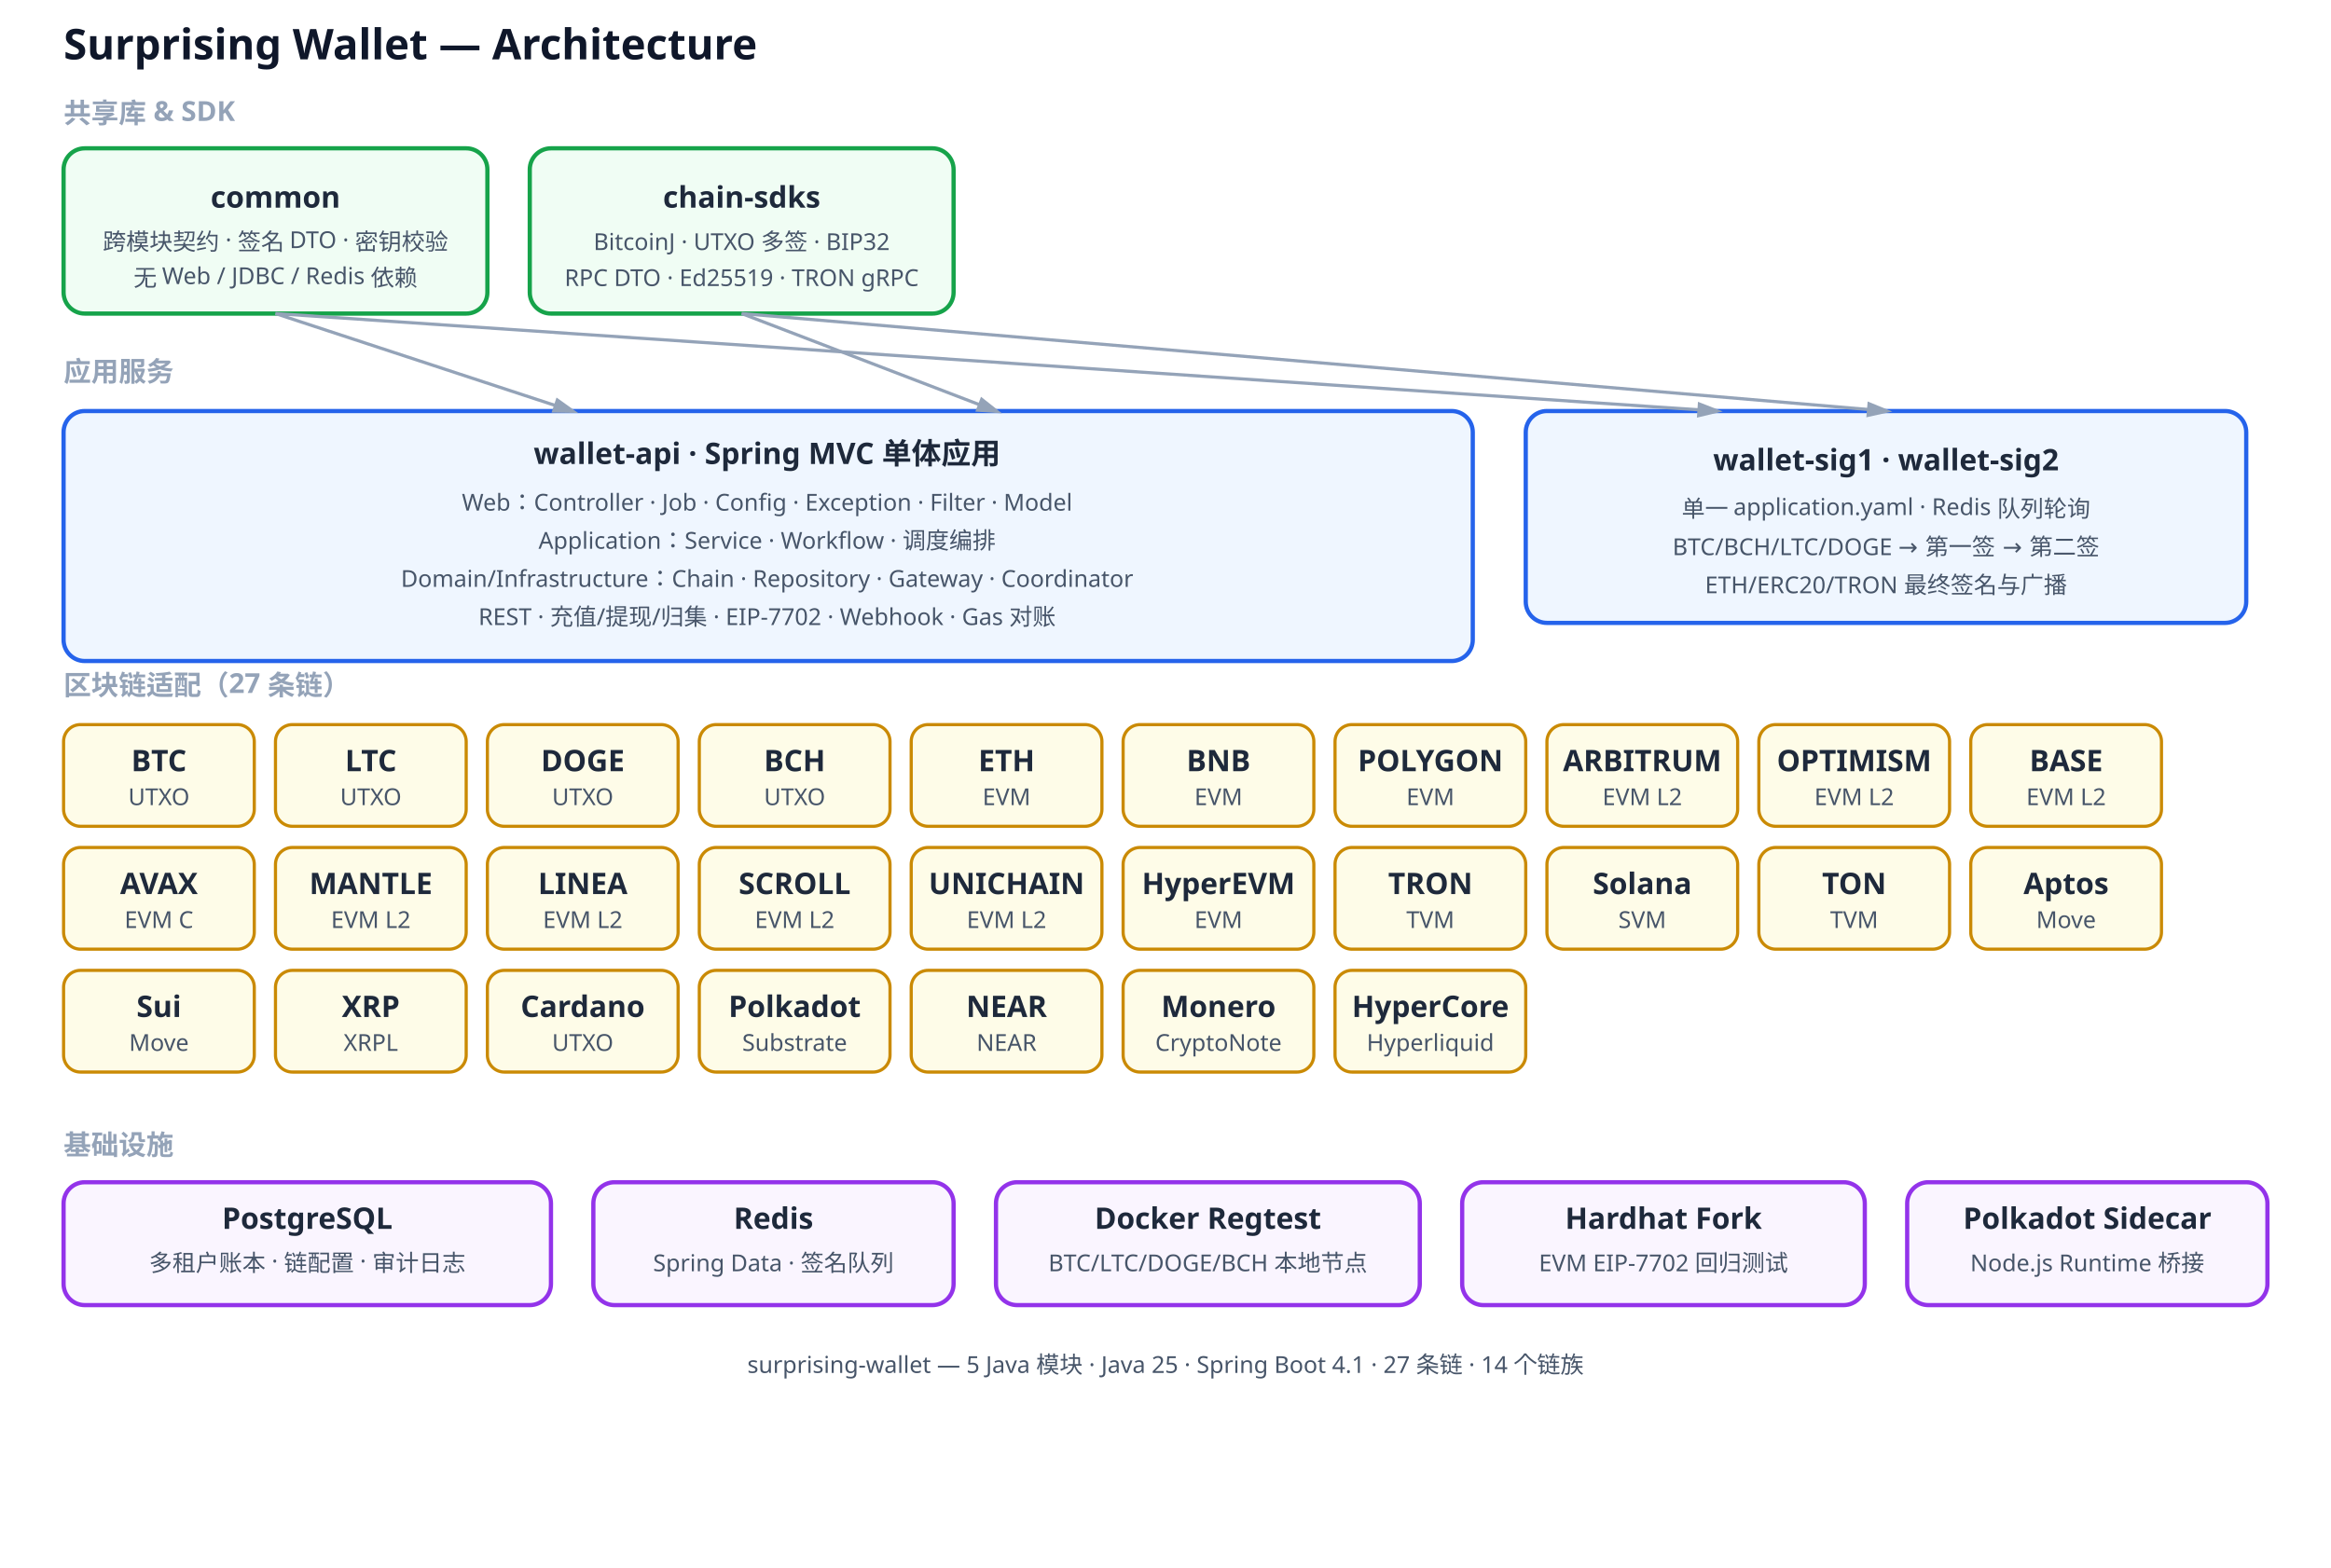
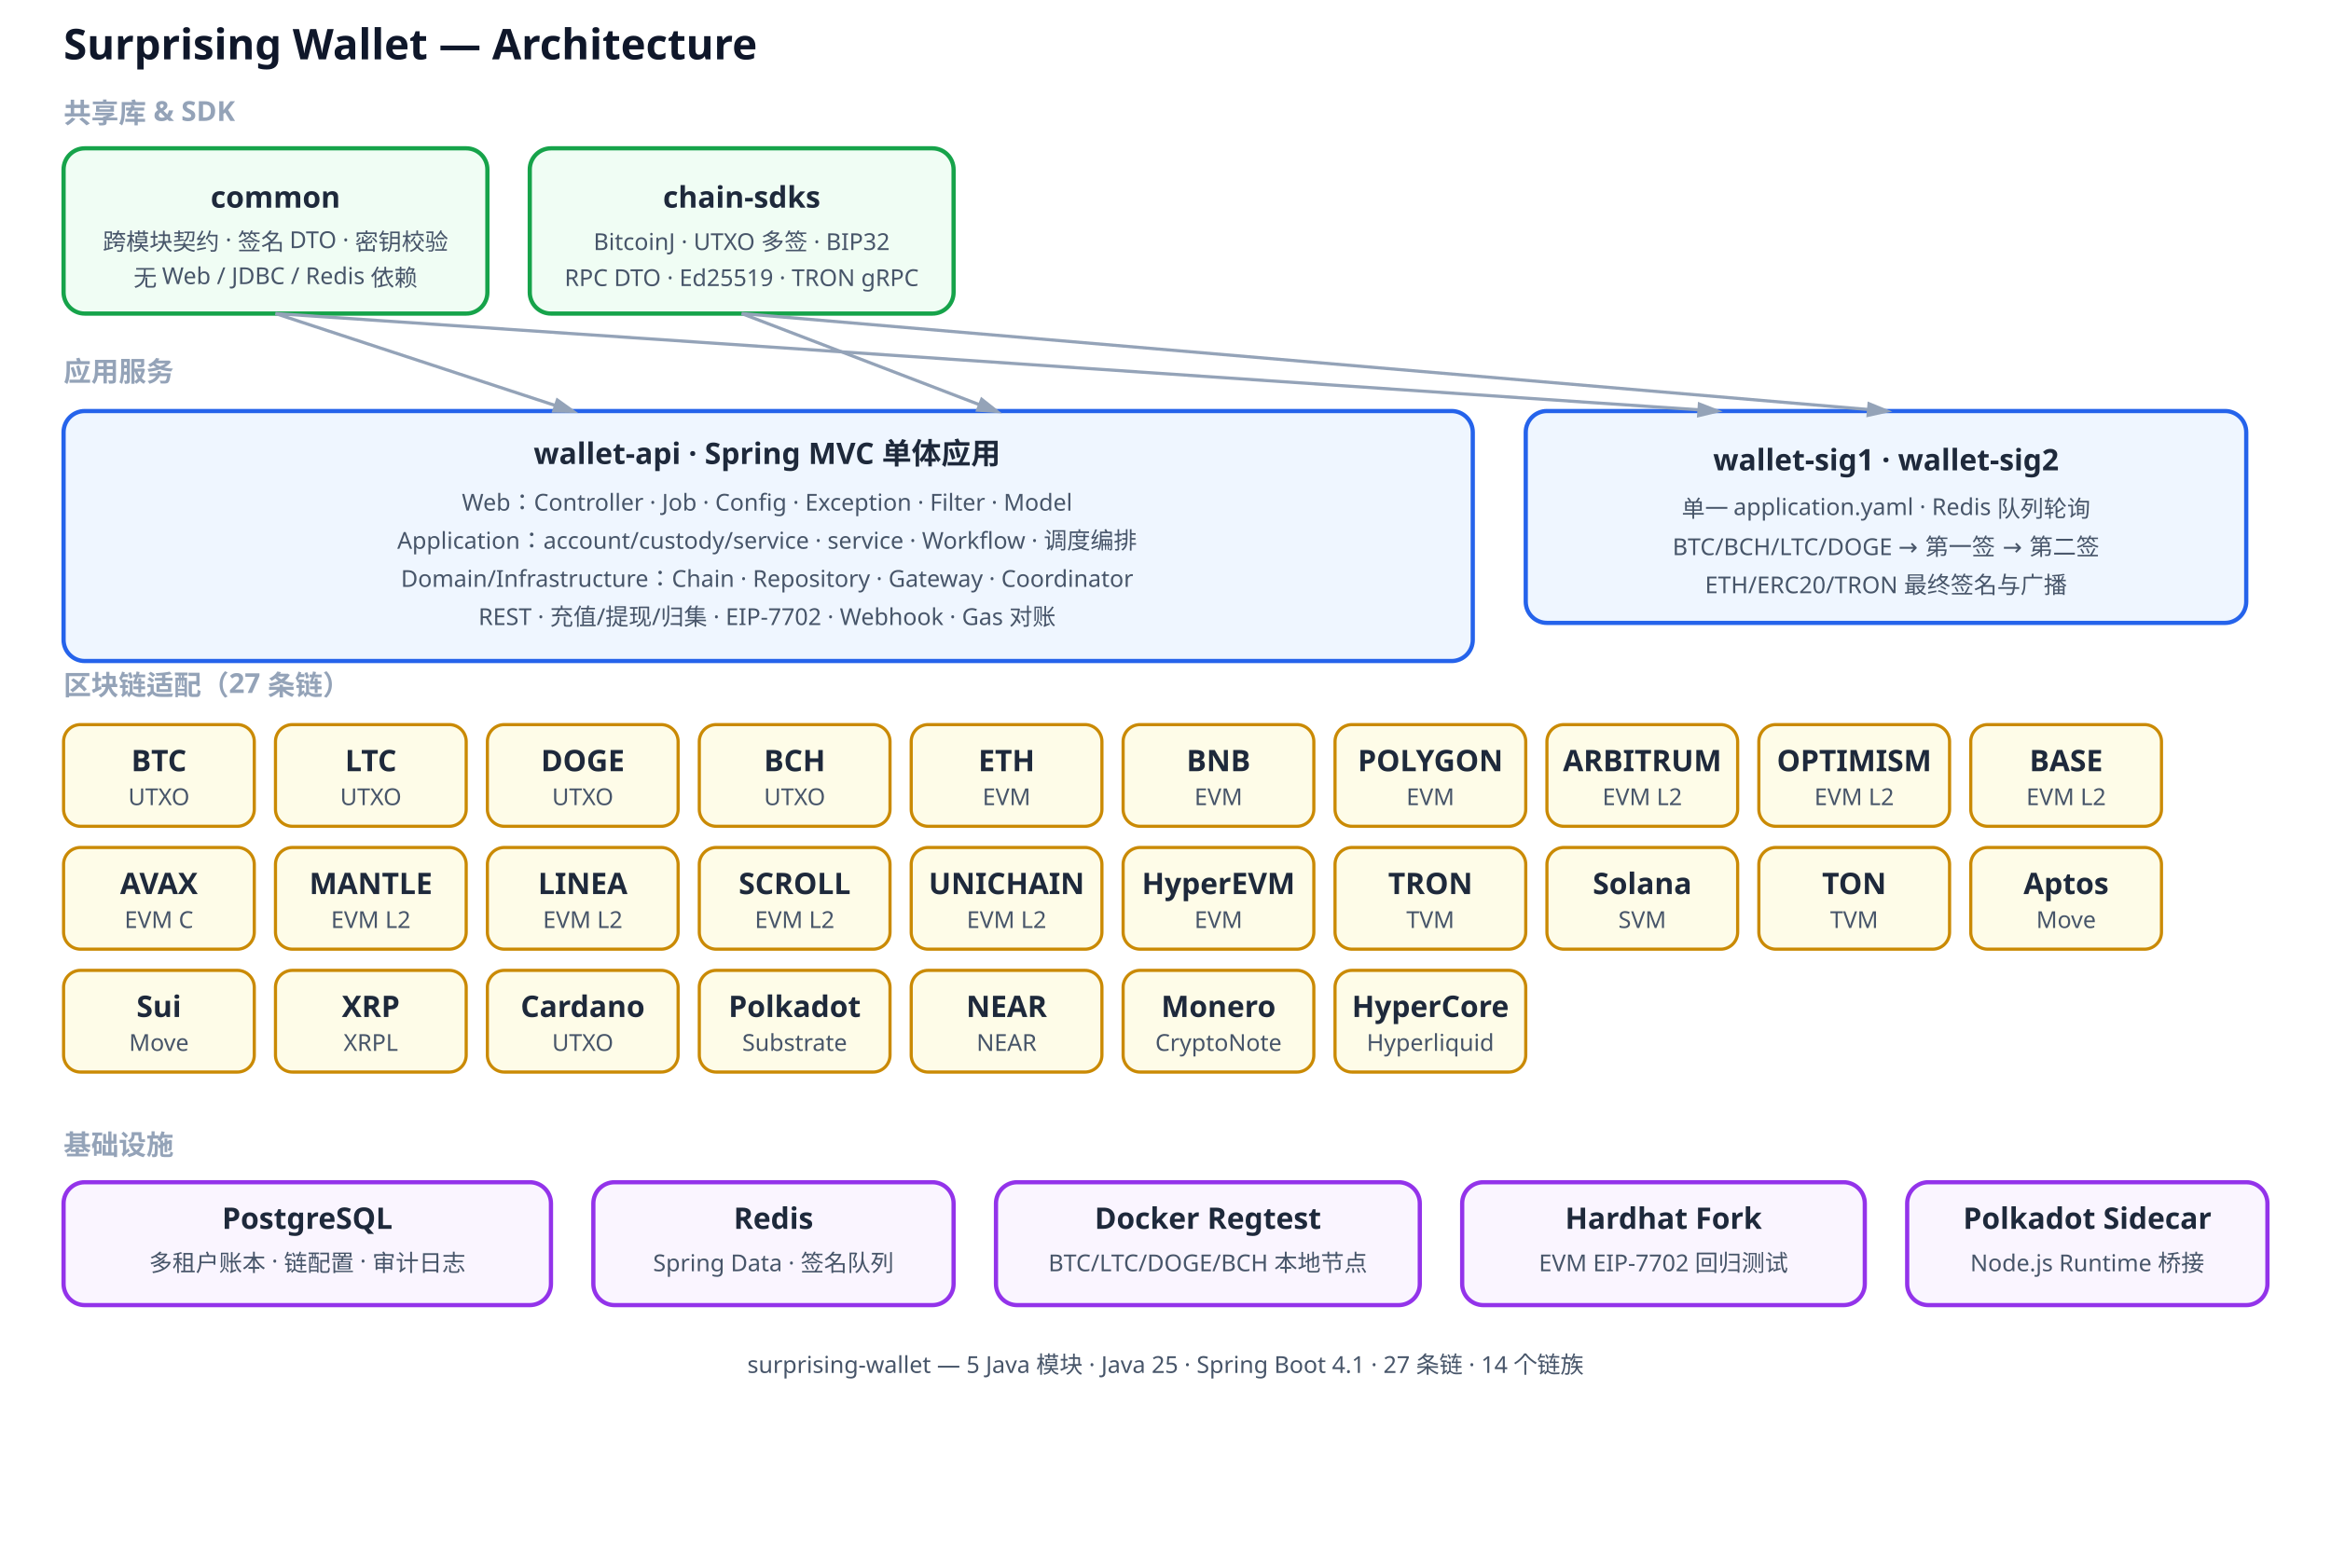
<svg xmlns="http://www.w3.org/2000/svg" width="1100" height="740" viewBox="0 0 1100 740">
  <style>
    .svc   { fill: #eff6ff; stroke: #2563eb; stroke-width: 2; rx: 10; }
    .lib   { fill: #f0fdf4; stroke: #16a34a; stroke-width: 2; rx: 10; }
    .chain { fill: #fefce8; stroke: #ca8a04; stroke-width: 1.5; rx: 8; }
    .infra { fill: #faf5ff; stroke: #9333ea; stroke-width: 2; rx: 10; }
    .label { font: 14px sans-serif; font-weight: 700; fill: #1e293b; }
    .desc  { font: 11px sans-serif; fill: #475569; }
    .title { font: 20px sans-serif; font-weight: 700; fill: #0f172a; }
    .sep   { font: 13px sans-serif; font-weight: 600; fill: #94a3b8; }
    .arrow { stroke: #94a3b8; stroke-width: 1.5; marker-end: url(#arr); }
  </style>
  <defs>
    <marker id="arr" markerWidth="8" markerHeight="8" refX="6" refY="2.5" orient="auto" markerUnits="strokeWidth">
      <path d="M0,0 L0,5 L8,2.5 z" fill="#94a3b8" />
    </marker>
  </defs>
  <text x="30" y="28" class="title">Surprising Wallet —  Architecture</text>
  <text x="30" y="58" class="sep"> 共享库 &amp; SDK</text>
  <rect x="30" y="70" width="200" height="78" class="lib" />
  <text x="130" y="98" text-anchor="middle" class="label">common</text>
  <text x="130" y="118" text-anchor="middle" class="desc">跨模块契约 · 签名 DTO · 密钥校验</text>
  <text x="130" y="135" text-anchor="middle" class="desc">无 Web / JDBC / Redis 依赖</text>
  <rect x="250" y="70" width="200" height="78" class="lib" />
  <text x="350" y="98" text-anchor="middle" class="label">chain-sdks</text>
  <text x="350" y="118" text-anchor="middle" class="desc">BitcoinJ · UTXO 多签 · BIP32</text>
  <text x="350" y="135" text-anchor="middle" class="desc">RPC DTO · Ed25519 · TRON gRPC</text>
  <text x="30" y="180" class="sep"> 应用服务</text>
  <rect x="30" y="194" width="665" height="118" class="svc" />
  <text x="362" y="219" text-anchor="middle" class="label">wallet-api · Spring MVC 单体应用</text>
  <text x="362" y="241" text-anchor="middle" class="desc">Web：Controller · Job · Config · Exception · Filter · Model</text>
-   <text x="362" y="259" text-anchor="middle" class="desc">Application：Service · Workflow · 调度编排</text>
+   <text x="362" y="259" text-anchor="middle" class="desc">Application：account/custody/service · service · Workflow · 调度编排</text>
  <text x="362" y="277" text-anchor="middle" class="desc">Domain/Infrastructure：Chain · Repository · Gateway · Coordinator</text>
  <text x="362" y="295" text-anchor="middle" class="desc">REST · 充值/提现/归集 · EIP-7702 · Webhook · Gas 对账</text>
  <rect x="720" y="194" width="340" height="100" class="svc" />
  <text x="890" y="222" text-anchor="middle" class="label">wallet-sig1 · wallet-sig2</text>
  <text x="890" y="244" text-anchor="middle" class="desc">单一 application.yaml · Redis 队列轮询</text>
  <text x="890" y="262" text-anchor="middle" class="desc">BTC/BCH/LTC/DOGE → 第一签 → 第二签</text>
  <text x="890" y="280" text-anchor="middle" class="desc">ETH/ERC20/TRON 最终签名与广播</text>
  <line x1="130" y1="148" x2="270" y2="194" class="arrow" />
  <line x1="350" y1="148" x2="470" y2="194" class="arrow" />
  <line x1="130" y1="148" x2="810" y2="194" class="arrow" />
  <line x1="350" y1="148" x2="890" y2="194" class="arrow" />
  <text x="30" y="328" class="sep"> 区块链适配（27 条链）</text>
  <rect x="30" y="342" width="90" height="48" class="chain" />
  <text x="75" y="364" text-anchor="middle" class="label">BTC</text>
  <text x="75" y="380" text-anchor="middle" class="desc">UTXO</text>
  <rect x="130" y="342" width="90" height="48" class="chain" />
  <text x="175" y="364" text-anchor="middle" class="label">LTC</text>
  <text x="175" y="380" text-anchor="middle" class="desc">UTXO</text>
  <rect x="230" y="342" width="90" height="48" class="chain" />
  <text x="275" y="364" text-anchor="middle" class="label">DOGE</text>
  <text x="275" y="380" text-anchor="middle" class="desc">UTXO</text>
  <rect x="330" y="342" width="90" height="48" class="chain" />
  <text x="375" y="364" text-anchor="middle" class="label">BCH</text>
  <text x="375" y="380" text-anchor="middle" class="desc">UTXO</text>
  <rect x="430" y="342" width="90" height="48" class="chain" />
  <text x="475" y="364" text-anchor="middle" class="label">ETH</text>
  <text x="475" y="380" text-anchor="middle" class="desc">EVM</text>
  <rect x="530" y="342" width="90" height="48" class="chain" />
  <text x="575" y="364" text-anchor="middle" class="label">BNB</text>
  <text x="575" y="380" text-anchor="middle" class="desc">EVM</text>
  <rect x="630" y="342" width="90" height="48" class="chain" />
  <text x="675" y="364" text-anchor="middle" class="label">POLYGON</text>
  <text x="675" y="380" text-anchor="middle" class="desc">EVM</text>
  <rect x="730" y="342" width="90" height="48" class="chain" />
  <text x="775" y="364" text-anchor="middle" class="label">ARBITRUM</text>
  <text x="775" y="380" text-anchor="middle" class="desc">EVM L2</text>
  <rect x="830" y="342" width="90" height="48" class="chain" />
  <text x="875" y="364" text-anchor="middle" class="label">OPTIMISM</text>
  <text x="875" y="380" text-anchor="middle" class="desc">EVM L2</text>
  <rect x="930" y="342" width="90" height="48" class="chain" />
  <text x="975" y="364" text-anchor="middle" class="label">BASE</text>
  <text x="975" y="380" text-anchor="middle" class="desc">EVM L2</text>
  <rect x="30" y="400" width="90" height="48" class="chain" />
  <text x="75" y="422" text-anchor="middle" class="label">AVAX</text>
  <text x="75" y="438" text-anchor="middle" class="desc">EVM C</text>
  <rect x="130" y="400" width="90" height="48" class="chain" />
  <text x="175" y="422" text-anchor="middle" class="label">MANTLE</text>
  <text x="175" y="438" text-anchor="middle" class="desc">EVM L2</text>
  <rect x="230" y="400" width="90" height="48" class="chain" />
  <text x="275" y="422" text-anchor="middle" class="label">LINEA</text>
  <text x="275" y="438" text-anchor="middle" class="desc">EVM L2</text>
  <rect x="330" y="400" width="90" height="48" class="chain" />
  <text x="375" y="422" text-anchor="middle" class="label">SCROLL</text>
  <text x="375" y="438" text-anchor="middle" class="desc">EVM L2</text>
  <rect x="430" y="400" width="90" height="48" class="chain" />
  <text x="475" y="422" text-anchor="middle" class="label">UNICHAIN</text>
  <text x="475" y="438" text-anchor="middle" class="desc">EVM L2</text>
  <rect x="530" y="400" width="90" height="48" class="chain" />
  <text x="575" y="422" text-anchor="middle" class="label">HyperEVM</text>
  <text x="575" y="438" text-anchor="middle" class="desc">EVM</text>
  <rect x="630" y="400" width="90" height="48" class="chain" />
  <text x="675" y="422" text-anchor="middle" class="label">TRON</text>
  <text x="675" y="438" text-anchor="middle" class="desc">TVM</text>
  <rect x="730" y="400" width="90" height="48" class="chain" />
  <text x="775" y="422" text-anchor="middle" class="label">Solana</text>
  <text x="775" y="438" text-anchor="middle" class="desc">SVM</text>
  <rect x="830" y="400" width="90" height="48" class="chain" />
  <text x="875" y="422" text-anchor="middle" class="label">TON</text>
  <text x="875" y="438" text-anchor="middle" class="desc">TVM</text>
  <rect x="930" y="400" width="90" height="48" class="chain" />
  <text x="975" y="422" text-anchor="middle" class="label">Aptos</text>
  <text x="975" y="438" text-anchor="middle" class="desc">Move</text>
  <rect x="30" y="458" width="90" height="48" class="chain" />
  <text x="75" y="480" text-anchor="middle" class="label">Sui</text>
  <text x="75" y="496" text-anchor="middle" class="desc">Move</text>
  <rect x="130" y="458" width="90" height="48" class="chain" />
  <text x="175" y="480" text-anchor="middle" class="label">XRP</text>
  <text x="175" y="496" text-anchor="middle" class="desc">XRPL</text>
  <rect x="230" y="458" width="90" height="48" class="chain" />
  <text x="275" y="480" text-anchor="middle" class="label">Cardano</text>
  <text x="275" y="496" text-anchor="middle" class="desc">UTXO</text>
  <rect x="330" y="458" width="90" height="48" class="chain" />
  <text x="375" y="480" text-anchor="middle" class="label">Polkadot</text>
  <text x="375" y="496" text-anchor="middle" class="desc">Substrate</text>
  <rect x="430" y="458" width="90" height="48" class="chain" />
  <text x="475" y="480" text-anchor="middle" class="label">NEAR</text>
  <text x="475" y="496" text-anchor="middle" class="desc">NEAR</text>
  <rect x="530" y="458" width="90" height="48" class="chain" />
  <text x="575" y="480" text-anchor="middle" class="label">Monero</text>
  <text x="575" y="496" text-anchor="middle" class="desc">CryptoNote</text>
  <rect x="630" y="458" width="90" height="48" class="chain" />
  <text x="675" y="480" text-anchor="middle" class="label">HyperCore</text>
  <text x="675" y="496" text-anchor="middle" class="desc">Hyperliquid</text>
  <text x="30" y="545" class="sep"> 基础设施</text>
  <rect x="30" y="558" width="230" height="58" class="infra" />
  <text x="145" y="580" text-anchor="middle" class="label">PostgreSQL</text>
  <text x="145" y="600" text-anchor="middle" class="desc">多租户账本 · 链配置 · 审计日志</text>
  <rect x="280" y="558" width="170" height="58" class="infra" />
  <text x="365" y="580" text-anchor="middle" class="label">Redis</text>
  <text x="365" y="600" text-anchor="middle" class="desc">Spring Data · 签名队列</text>
  <rect x="470" y="558" width="200" height="58" class="infra" />
  <text x="570" y="580" text-anchor="middle" class="label">Docker Regtest</text>
  <text x="570" y="600" text-anchor="middle" class="desc">BTC/LTC/DOGE/BCH 本地节点</text>
  <rect x="690" y="558" width="190" height="58" class="infra" />
  <text x="785" y="580" text-anchor="middle" class="label">Hardhat Fork</text>
  <text x="785" y="600" text-anchor="middle" class="desc">EVM EIP-7702 回归测试</text>
  <rect x="900" y="558" width="170" height="58" class="infra" />
  <text x="985" y="580" text-anchor="middle" class="label">Polkadot Sidecar</text>
  <text x="985" y="600" text-anchor="middle" class="desc">Node.js Runtime 桥接</text>
  <text x="550" y="648" text-anchor="middle" class="desc" fill="#94a3b8" font-size="11">surprising-wallet — 5 Java 模块 · Java 25 · Spring Boot 4.1 · 27 条链 · 14 个链族</text>
</svg>
